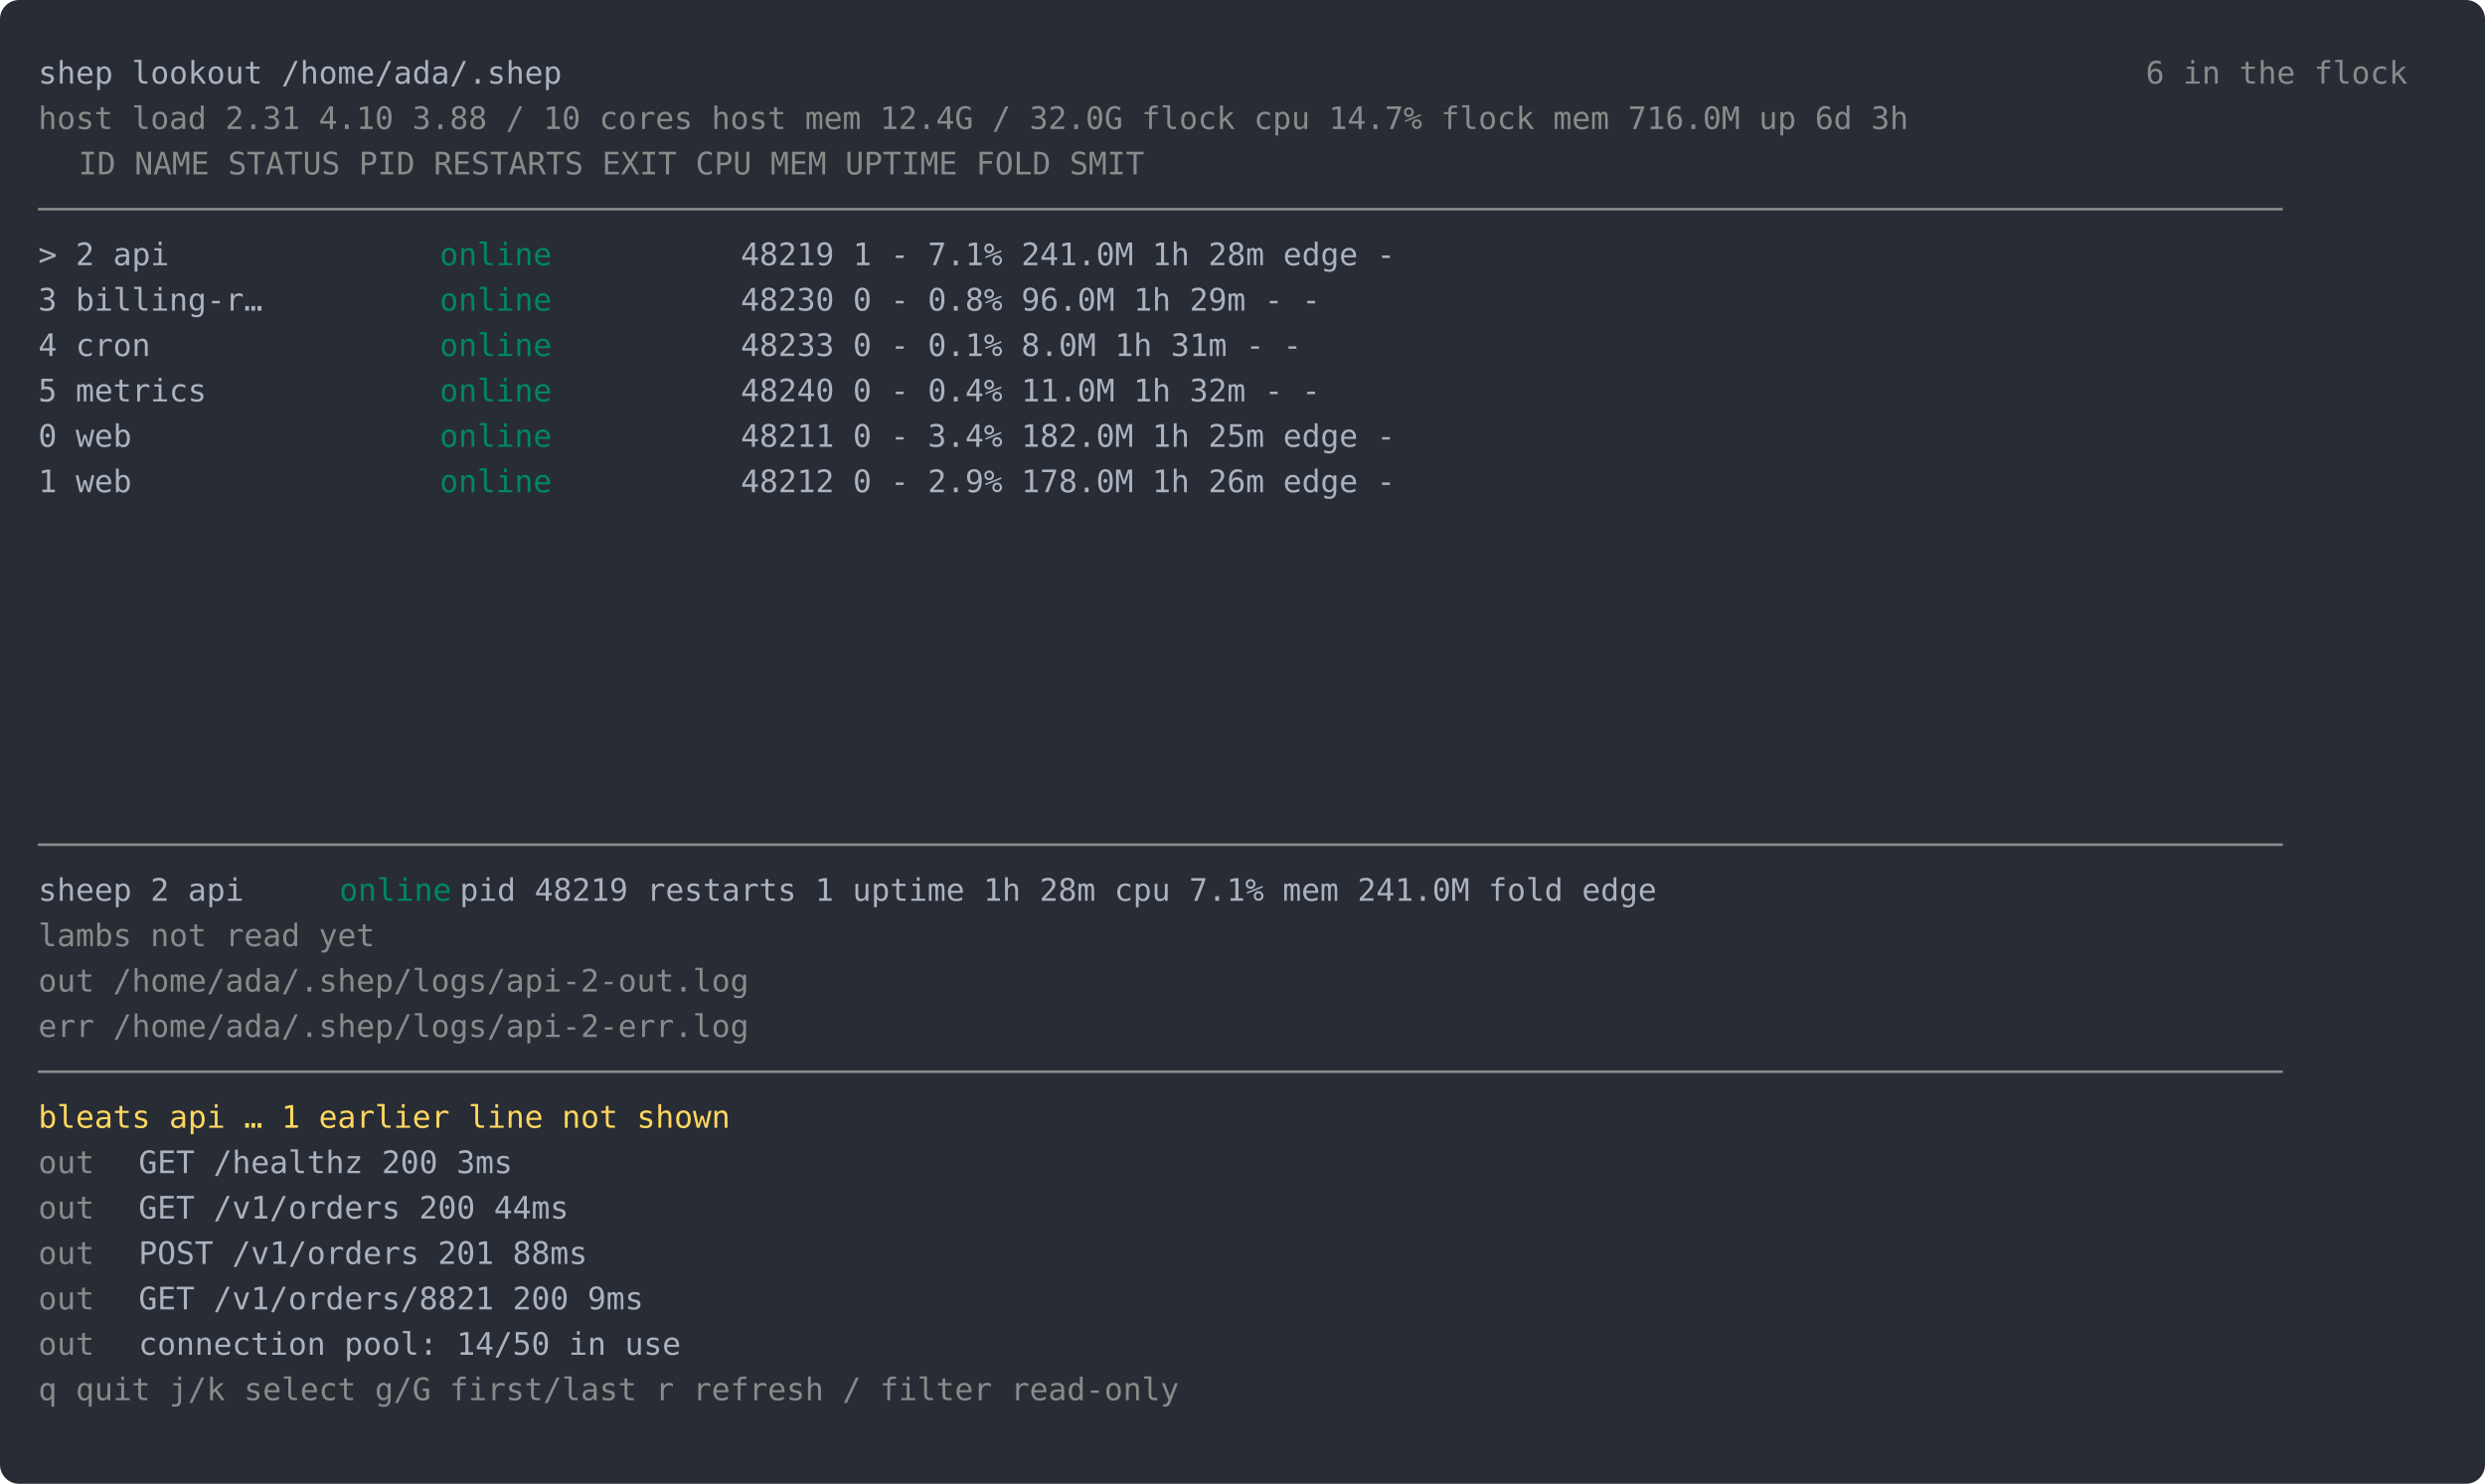
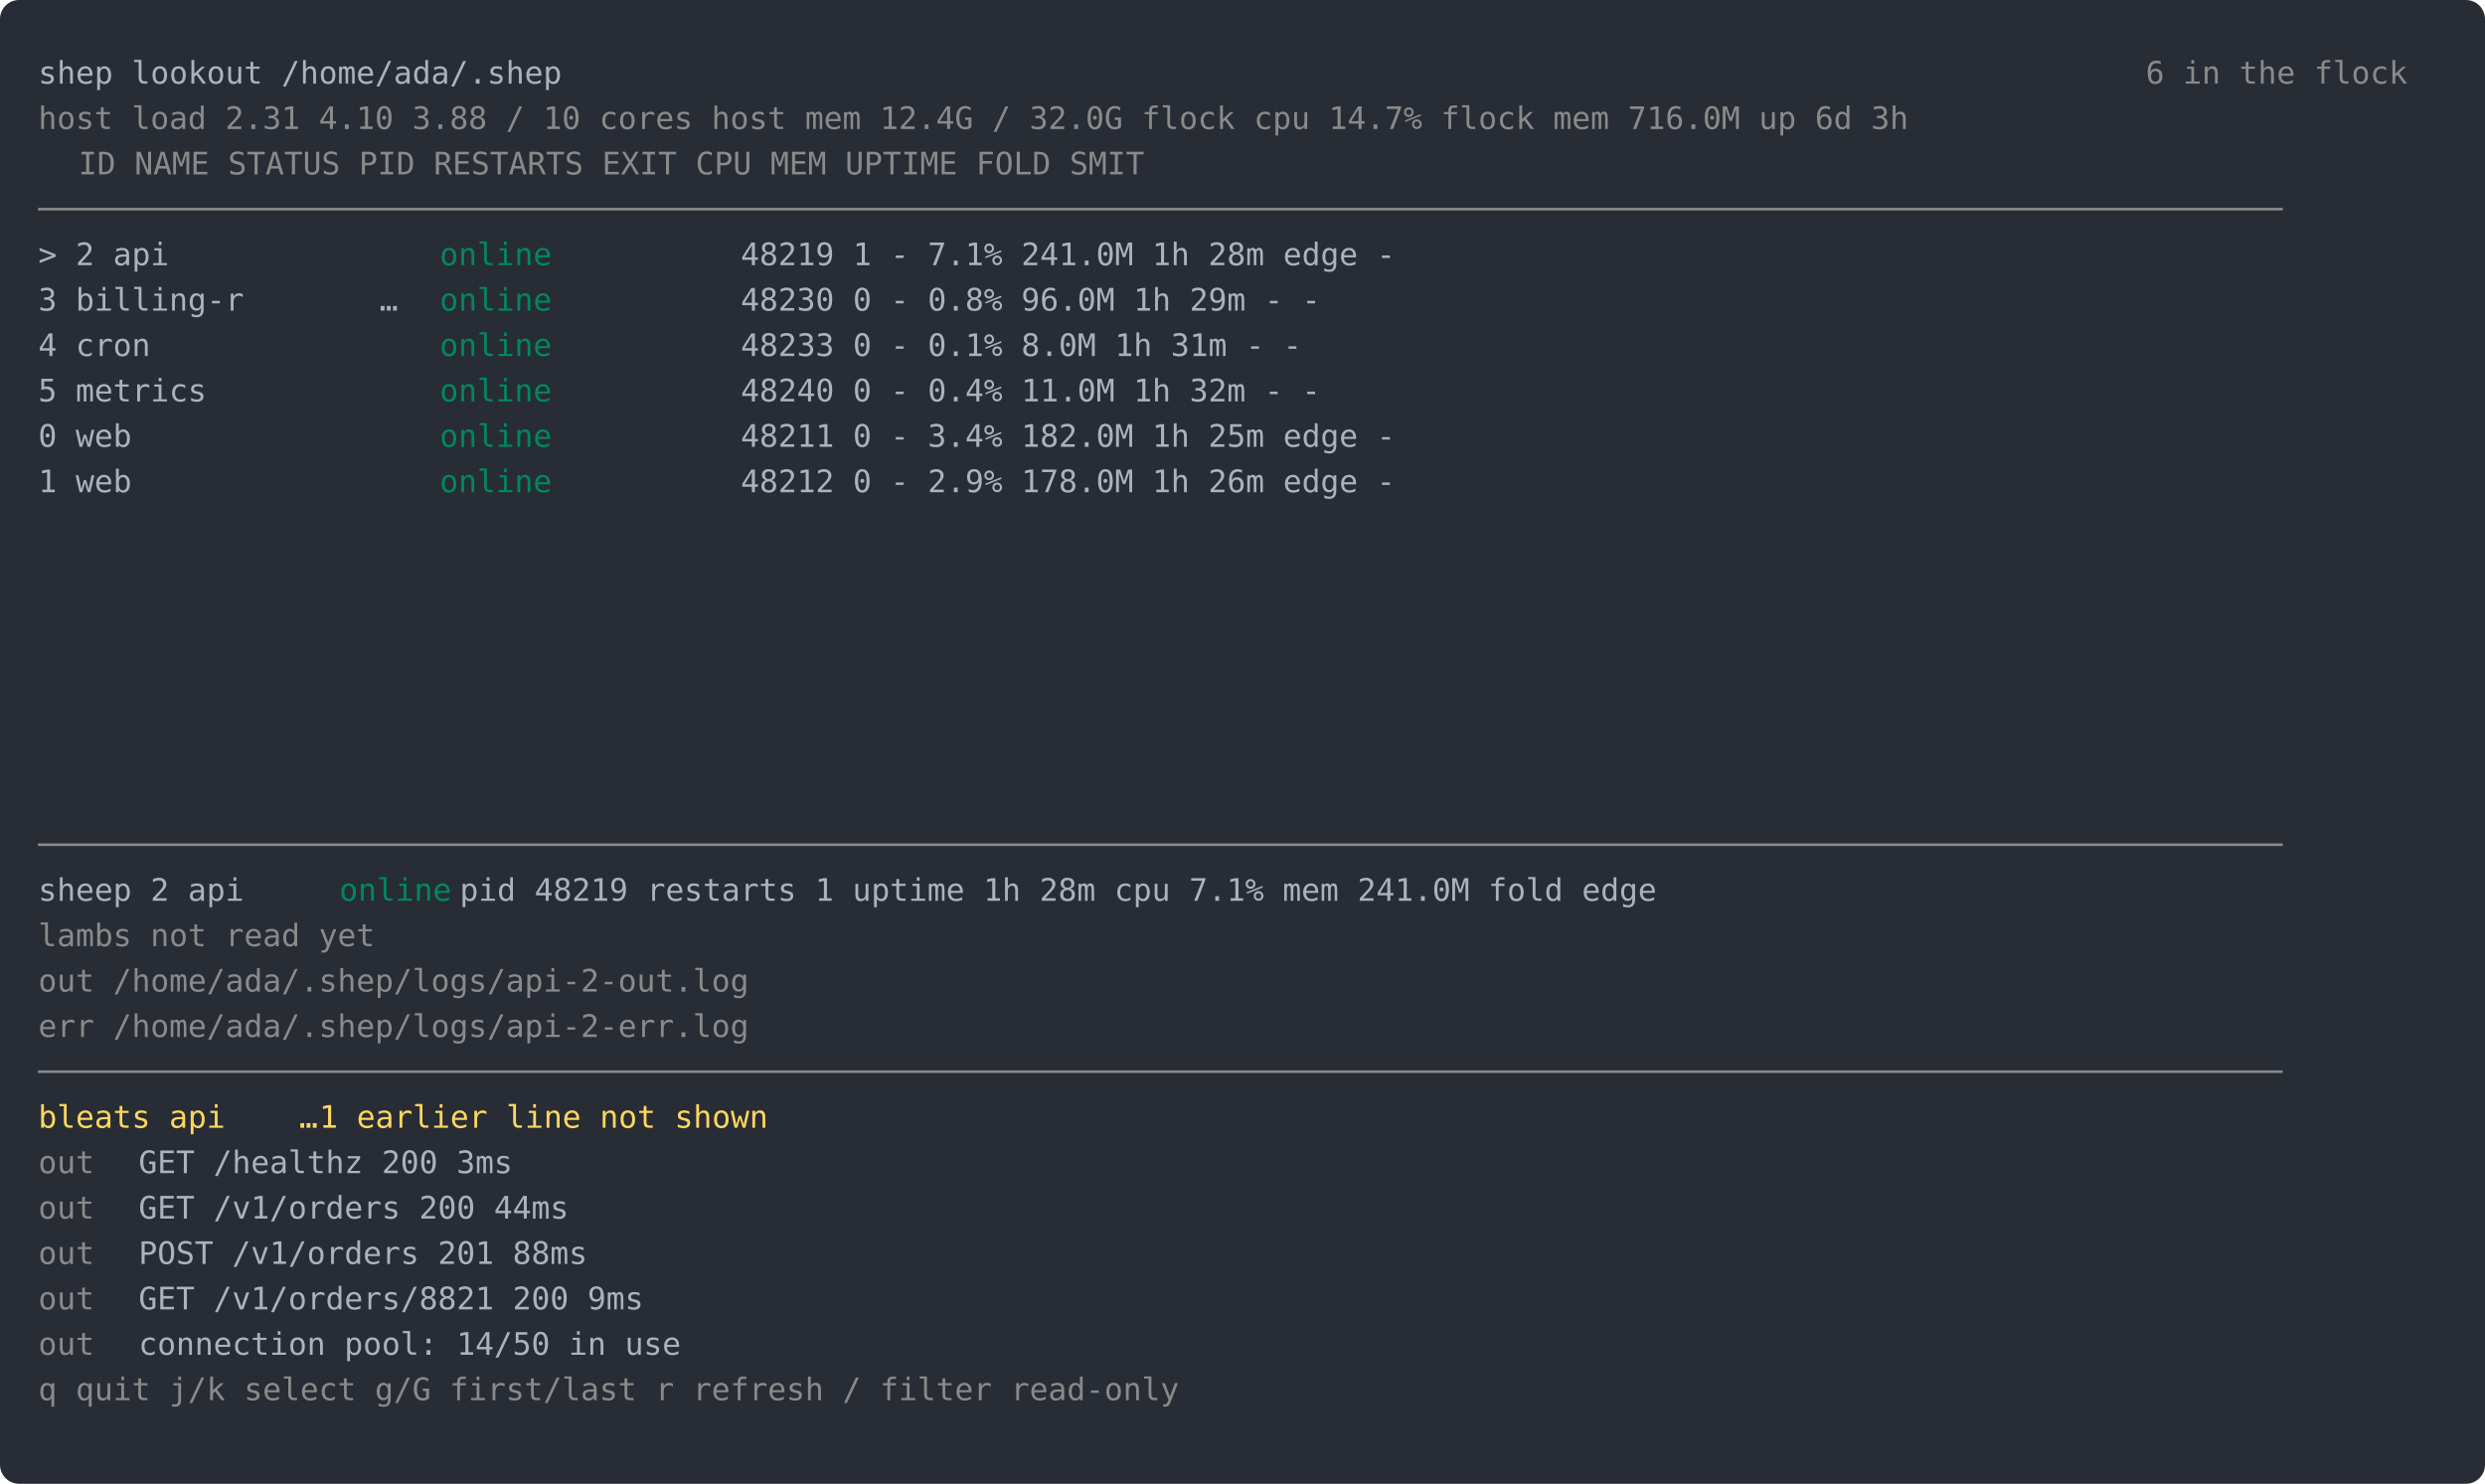
<svg xmlns="http://www.w3.org/2000/svg" viewBox="0 0 1040 621" width="1040" height="621" role="img">
  <style>text{font-family:ui-monospace,'SF Mono',Menlo,Consolas,monospace;font-size:13px;fill:#abb2bf;white-space:pre}</style>
  <rect width="1040" height="621" rx="8" fill="#282c34" />
  <g>
    <text y="35.0">
-       <tspan x="16.0" textLength="882.0" lengthAdjust="spacingAndGlyphs">shep lookout   /home/ada/.shep                                                                           </tspan>
-       <tspan x="898.0" textLength="126.0" lengthAdjust="spacingAndGlyphs" fill="#8a8a8a"> 6 in the flock</tspan>
+       <tspan x="16" textLength="882" lengthAdjust="spacingAndGlyphs">shep lookout   /home/ada/.shep                                                                           </tspan>
+       <tspan x="898" textLength="126" lengthAdjust="spacingAndGlyphs" fill="#8a8a8a"> 6 in the flock</tspan>
    </text>
    <text y="54.0">
-       <tspan x="16.0" textLength="1008.0" lengthAdjust="spacingAndGlyphs" fill="#8a8a8a">host  load 2.31 4.10 3.88 / 10 cores   host mem 12.4G / 32.0G   flock cpu 14.7%   flock mem 716.0M   up 6d 3h           </tspan>
+       <tspan x="16" textLength="1008" lengthAdjust="spacingAndGlyphs" fill="#8a8a8a">host  load 2.31 4.10 3.88 / 10 cores   host mem 12.4G / 32.0G   flock cpu 14.7%   flock mem 716.0M   up 6d 3h           </tspan>
    </text>
    <text y="73.0">
      <tspan x="32.8" textLength="991.2" lengthAdjust="spacingAndGlyphs" fill="#8a8a8a">ID    NAME        STATUS           PID      RESTARTS  EXIT       CPU     MEM       UPTIME    FOLD        SMIT         </tspan>
    </text>
    <text y="92.0">
-       <tspan x="16.0" textLength="1008.0" lengthAdjust="spacingAndGlyphs" fill="#8a8a8a">────────────────────────────────────────────────────────────────────────────────────────────────────────────────────────</tspan>
+       <tspan x="16" textLength="1008" lengthAdjust="spacingAndGlyphs" fill="#8a8a8a">────────────────────────────────────────────────────────────────────────────────────────────────────────────────────────</tspan>
    </text>
    <text y="111.0">
-       <tspan x="16.0" textLength="168.0" lengthAdjust="spacingAndGlyphs">&gt; 2     api         </tspan>
-       <tspan x="184.0" textLength="126.0" lengthAdjust="spacingAndGlyphs" fill="#00875f">online         </tspan>
-       <tspan x="310.0" textLength="714.0" lengthAdjust="spacingAndGlyphs">  48219    1         -          7.1%    241.0M    1h 28m    edge        -            </tspan>
+       <tspan x="16" textLength="168" lengthAdjust="spacingAndGlyphs">&gt; 2     api         </tspan>
+       <tspan x="184" textLength="126" lengthAdjust="spacingAndGlyphs" fill="#00875f">online         </tspan>
+       <tspan x="310" textLength="714" lengthAdjust="spacingAndGlyphs">  48219    1         -          7.1%    241.0M    1h 28m    edge        -            </tspan>
    </text>
    <text y="130.0">
-       <tspan x="16.0" textLength="168.0" lengthAdjust="spacingAndGlyphs">  3     billing-r…  </tspan>
-       <tspan x="184.0" textLength="126.0" lengthAdjust="spacingAndGlyphs" fill="#00875f">online         </tspan>
-       <tspan x="310.0" textLength="714.0" lengthAdjust="spacingAndGlyphs">  48230    0         -          0.8%    96.0M     1h 29m    -           -            </tspan>
+       <tspan x="16" textLength="142.8" lengthAdjust="spacingAndGlyphs">  3     billing-r</tspan>
+       <tspan x="158.8" textLength="8.4" lengthAdjust="spacingAndGlyphs">…</tspan>
+       <tspan x="167.2" textLength="16.8" lengthAdjust="spacingAndGlyphs">  </tspan>
+       <tspan x="184" textLength="126" lengthAdjust="spacingAndGlyphs" fill="#00875f">online         </tspan>
+       <tspan x="310" textLength="714" lengthAdjust="spacingAndGlyphs">  48230    0         -          0.8%    96.0M     1h 29m    -           -            </tspan>
    </text>
    <text y="149.0">
-       <tspan x="16.0" textLength="168.0" lengthAdjust="spacingAndGlyphs">  4     cron        </tspan>
-       <tspan x="184.0" textLength="126.0" lengthAdjust="spacingAndGlyphs" fill="#00875f">online         </tspan>
-       <tspan x="310.0" textLength="714.0" lengthAdjust="spacingAndGlyphs">  48233    0         -          0.1%    8.0M      1h 31m    -           -            </tspan>
+       <tspan x="16" textLength="168" lengthAdjust="spacingAndGlyphs">  4     cron        </tspan>
+       <tspan x="184" textLength="126" lengthAdjust="spacingAndGlyphs" fill="#00875f">online         </tspan>
+       <tspan x="310" textLength="714" lengthAdjust="spacingAndGlyphs">  48233    0         -          0.1%    8.0M      1h 31m    -           -            </tspan>
    </text>
    <text y="168.0">
-       <tspan x="16.0" textLength="168.0" lengthAdjust="spacingAndGlyphs">  5     metrics     </tspan>
-       <tspan x="184.0" textLength="126.0" lengthAdjust="spacingAndGlyphs" fill="#00875f">online         </tspan>
-       <tspan x="310.0" textLength="714.0" lengthAdjust="spacingAndGlyphs">  48240    0         -          0.4%    11.0M     1h 32m    -           -            </tspan>
+       <tspan x="16" textLength="168" lengthAdjust="spacingAndGlyphs">  5     metrics     </tspan>
+       <tspan x="184" textLength="126" lengthAdjust="spacingAndGlyphs" fill="#00875f">online         </tspan>
+       <tspan x="310" textLength="714" lengthAdjust="spacingAndGlyphs">  48240    0         -          0.4%    11.0M     1h 32m    -           -            </tspan>
    </text>
    <text y="187.0">
-       <tspan x="16.0" textLength="168.0" lengthAdjust="spacingAndGlyphs">  0     web         </tspan>
-       <tspan x="184.0" textLength="126.0" lengthAdjust="spacingAndGlyphs" fill="#00875f">online         </tspan>
-       <tspan x="310.0" textLength="714.0" lengthAdjust="spacingAndGlyphs">  48211    0         -          3.4%    182.0M    1h 25m    edge        -            </tspan>
+       <tspan x="16" textLength="168" lengthAdjust="spacingAndGlyphs">  0     web         </tspan>
+       <tspan x="184" textLength="126" lengthAdjust="spacingAndGlyphs" fill="#00875f">online         </tspan>
+       <tspan x="310" textLength="714" lengthAdjust="spacingAndGlyphs">  48211    0         -          3.4%    182.0M    1h 25m    edge        -            </tspan>
    </text>
    <text y="206.0">
-       <tspan x="16.0" textLength="168.0" lengthAdjust="spacingAndGlyphs">  1     web         </tspan>
-       <tspan x="184.0" textLength="126.0" lengthAdjust="spacingAndGlyphs" fill="#00875f">online         </tspan>
-       <tspan x="310.0" textLength="714.0" lengthAdjust="spacingAndGlyphs">  48212    0         -          2.9%    178.0M    1h 26m    edge        -            </tspan>
+       <tspan x="16" textLength="168" lengthAdjust="spacingAndGlyphs">  1     web         </tspan>
+       <tspan x="184" textLength="126" lengthAdjust="spacingAndGlyphs" fill="#00875f">online         </tspan>
+       <tspan x="310" textLength="714" lengthAdjust="spacingAndGlyphs">  48212    0         -          2.9%    178.0M    1h 26m    edge        -            </tspan>
    </text>
    <text y="358.0">
-       <tspan x="16.0" textLength="1008.0" lengthAdjust="spacingAndGlyphs" fill="#8a8a8a">────────────────────────────────────────────────────────────────────────────────────────────────────────────────────────</tspan>
+       <tspan x="16" textLength="1008" lengthAdjust="spacingAndGlyphs" fill="#8a8a8a">────────────────────────────────────────────────────────────────────────────────────────────────────────────────────────</tspan>
    </text>
    <text y="377.0">
-       <tspan x="16.0" textLength="126.0" lengthAdjust="spacingAndGlyphs">sheep 2  api   </tspan>
-       <tspan x="142.0" textLength="50.4" lengthAdjust="spacingAndGlyphs" fill="#00875f">online</tspan>
+       <tspan x="16" textLength="126" lengthAdjust="spacingAndGlyphs">sheep 2  api   </tspan>
+       <tspan x="142" textLength="50.4" lengthAdjust="spacingAndGlyphs" fill="#00875f">online</tspan>
      <tspan x="192.4" textLength="831.6" lengthAdjust="spacingAndGlyphs">   pid 48219   restarts 1   uptime 1h 28m   cpu 7.1%   mem 241.0M   fold edge                      </tspan>
    </text>
    <text y="396.0">
-       <tspan x="16.0" textLength="1008.0" lengthAdjust="spacingAndGlyphs" fill="#8a8a8a">lambs  not read yet                                                                                                     </tspan>
+       <tspan x="16" textLength="1008" lengthAdjust="spacingAndGlyphs" fill="#8a8a8a">lambs  not read yet                                                                                                     </tspan>
    </text>
    <text y="415.0">
-       <tspan x="16.0" textLength="1008.0" lengthAdjust="spacingAndGlyphs" fill="#8a8a8a">out  /home/ada/.shep/logs/api-2-out.log                                                                                 </tspan>
+       <tspan x="16" textLength="1008" lengthAdjust="spacingAndGlyphs" fill="#8a8a8a">out  /home/ada/.shep/logs/api-2-out.log                                                                                 </tspan>
    </text>
    <text y="434.0">
-       <tspan x="16.0" textLength="1008.0" lengthAdjust="spacingAndGlyphs" fill="#8a8a8a">err  /home/ada/.shep/logs/api-2-err.log                                                                                 </tspan>
+       <tspan x="16" textLength="1008" lengthAdjust="spacingAndGlyphs" fill="#8a8a8a">err  /home/ada/.shep/logs/api-2-err.log                                                                                 </tspan>
    </text>
    <text y="453.0">
-       <tspan x="16.0" textLength="1008.0" lengthAdjust="spacingAndGlyphs" fill="#8a8a8a">────────────────────────────────────────────────────────────────────────────────────────────────────────────────────────</tspan>
+       <tspan x="16" textLength="1008" lengthAdjust="spacingAndGlyphs" fill="#8a8a8a">────────────────────────────────────────────────────────────────────────────────────────────────────────────────────────</tspan>
    </text>
    <text y="472.0">
-       <tspan x="16.0" textLength="1008.0" lengthAdjust="spacingAndGlyphs" fill="#ffd75f">bleats  api  … 1 earlier line not shown                                                                                 </tspan>
+       <tspan x="16" textLength="109.2" lengthAdjust="spacingAndGlyphs" fill="#ffd75f">bleats  api  </tspan>
+       <tspan x="125.2" textLength="8.4" lengthAdjust="spacingAndGlyphs" fill="#ffd75f">…</tspan>
+       <tspan x="133.6" textLength="890.4" lengthAdjust="spacingAndGlyphs" fill="#ffd75f"> 1 earlier line not shown                                                                                 </tspan>
    </text>
    <text y="491.0">
-       <tspan x="16.0" textLength="42.0" lengthAdjust="spacingAndGlyphs" fill="#8a8a8a">out  </tspan>
-       <tspan x="58.0" textLength="966.0" lengthAdjust="spacingAndGlyphs">GET /healthz 200 3ms                                                                                               </tspan>
+       <tspan x="16" textLength="42" lengthAdjust="spacingAndGlyphs" fill="#8a8a8a">out  </tspan>
+       <tspan x="58" textLength="966" lengthAdjust="spacingAndGlyphs">GET /healthz 200 3ms                                                                                               </tspan>
    </text>
    <text y="510.0">
-       <tspan x="16.0" textLength="42.0" lengthAdjust="spacingAndGlyphs" fill="#8a8a8a">out  </tspan>
-       <tspan x="58.0" textLength="966.0" lengthAdjust="spacingAndGlyphs">GET /v1/orders 200 44ms                                                                                            </tspan>
+       <tspan x="16" textLength="42" lengthAdjust="spacingAndGlyphs" fill="#8a8a8a">out  </tspan>
+       <tspan x="58" textLength="966" lengthAdjust="spacingAndGlyphs">GET /v1/orders 200 44ms                                                                                            </tspan>
    </text>
    <text y="529.0">
-       <tspan x="16.0" textLength="42.0" lengthAdjust="spacingAndGlyphs" fill="#8a8a8a">out  </tspan>
-       <tspan x="58.0" textLength="966.0" lengthAdjust="spacingAndGlyphs">POST /v1/orders 201 88ms                                                                                           </tspan>
+       <tspan x="16" textLength="42" lengthAdjust="spacingAndGlyphs" fill="#8a8a8a">out  </tspan>
+       <tspan x="58" textLength="966" lengthAdjust="spacingAndGlyphs">POST /v1/orders 201 88ms                                                                                           </tspan>
    </text>
    <text y="548.0">
-       <tspan x="16.0" textLength="42.0" lengthAdjust="spacingAndGlyphs" fill="#8a8a8a">out  </tspan>
-       <tspan x="58.0" textLength="966.0" lengthAdjust="spacingAndGlyphs">GET /v1/orders/8821 200 9ms                                                                                        </tspan>
+       <tspan x="16" textLength="42" lengthAdjust="spacingAndGlyphs" fill="#8a8a8a">out  </tspan>
+       <tspan x="58" textLength="966" lengthAdjust="spacingAndGlyphs">GET /v1/orders/8821 200 9ms                                                                                        </tspan>
    </text>
    <text y="567.0">
-       <tspan x="16.0" textLength="42.0" lengthAdjust="spacingAndGlyphs" fill="#8a8a8a">out  </tspan>
-       <tspan x="58.0" textLength="966.0" lengthAdjust="spacingAndGlyphs">connection pool: 14/50 in use                                                                                      </tspan>
+       <tspan x="16" textLength="42" lengthAdjust="spacingAndGlyphs" fill="#8a8a8a">out  </tspan>
+       <tspan x="58" textLength="966" lengthAdjust="spacingAndGlyphs">connection pool: 14/50 in use                                                                                      </tspan>
    </text>
    <text y="586.0">
-       <tspan x="16.0" textLength="1008.0" lengthAdjust="spacingAndGlyphs" fill="#8a8a8a">q quit   j/k select   g/G first/last   r refresh   / filter                                                    read-only</tspan>
+       <tspan x="16" textLength="1008" lengthAdjust="spacingAndGlyphs" fill="#8a8a8a">q quit   j/k select   g/G first/last   r refresh   / filter                                                    read-only</tspan>
    </text>
  </g>
</svg>
